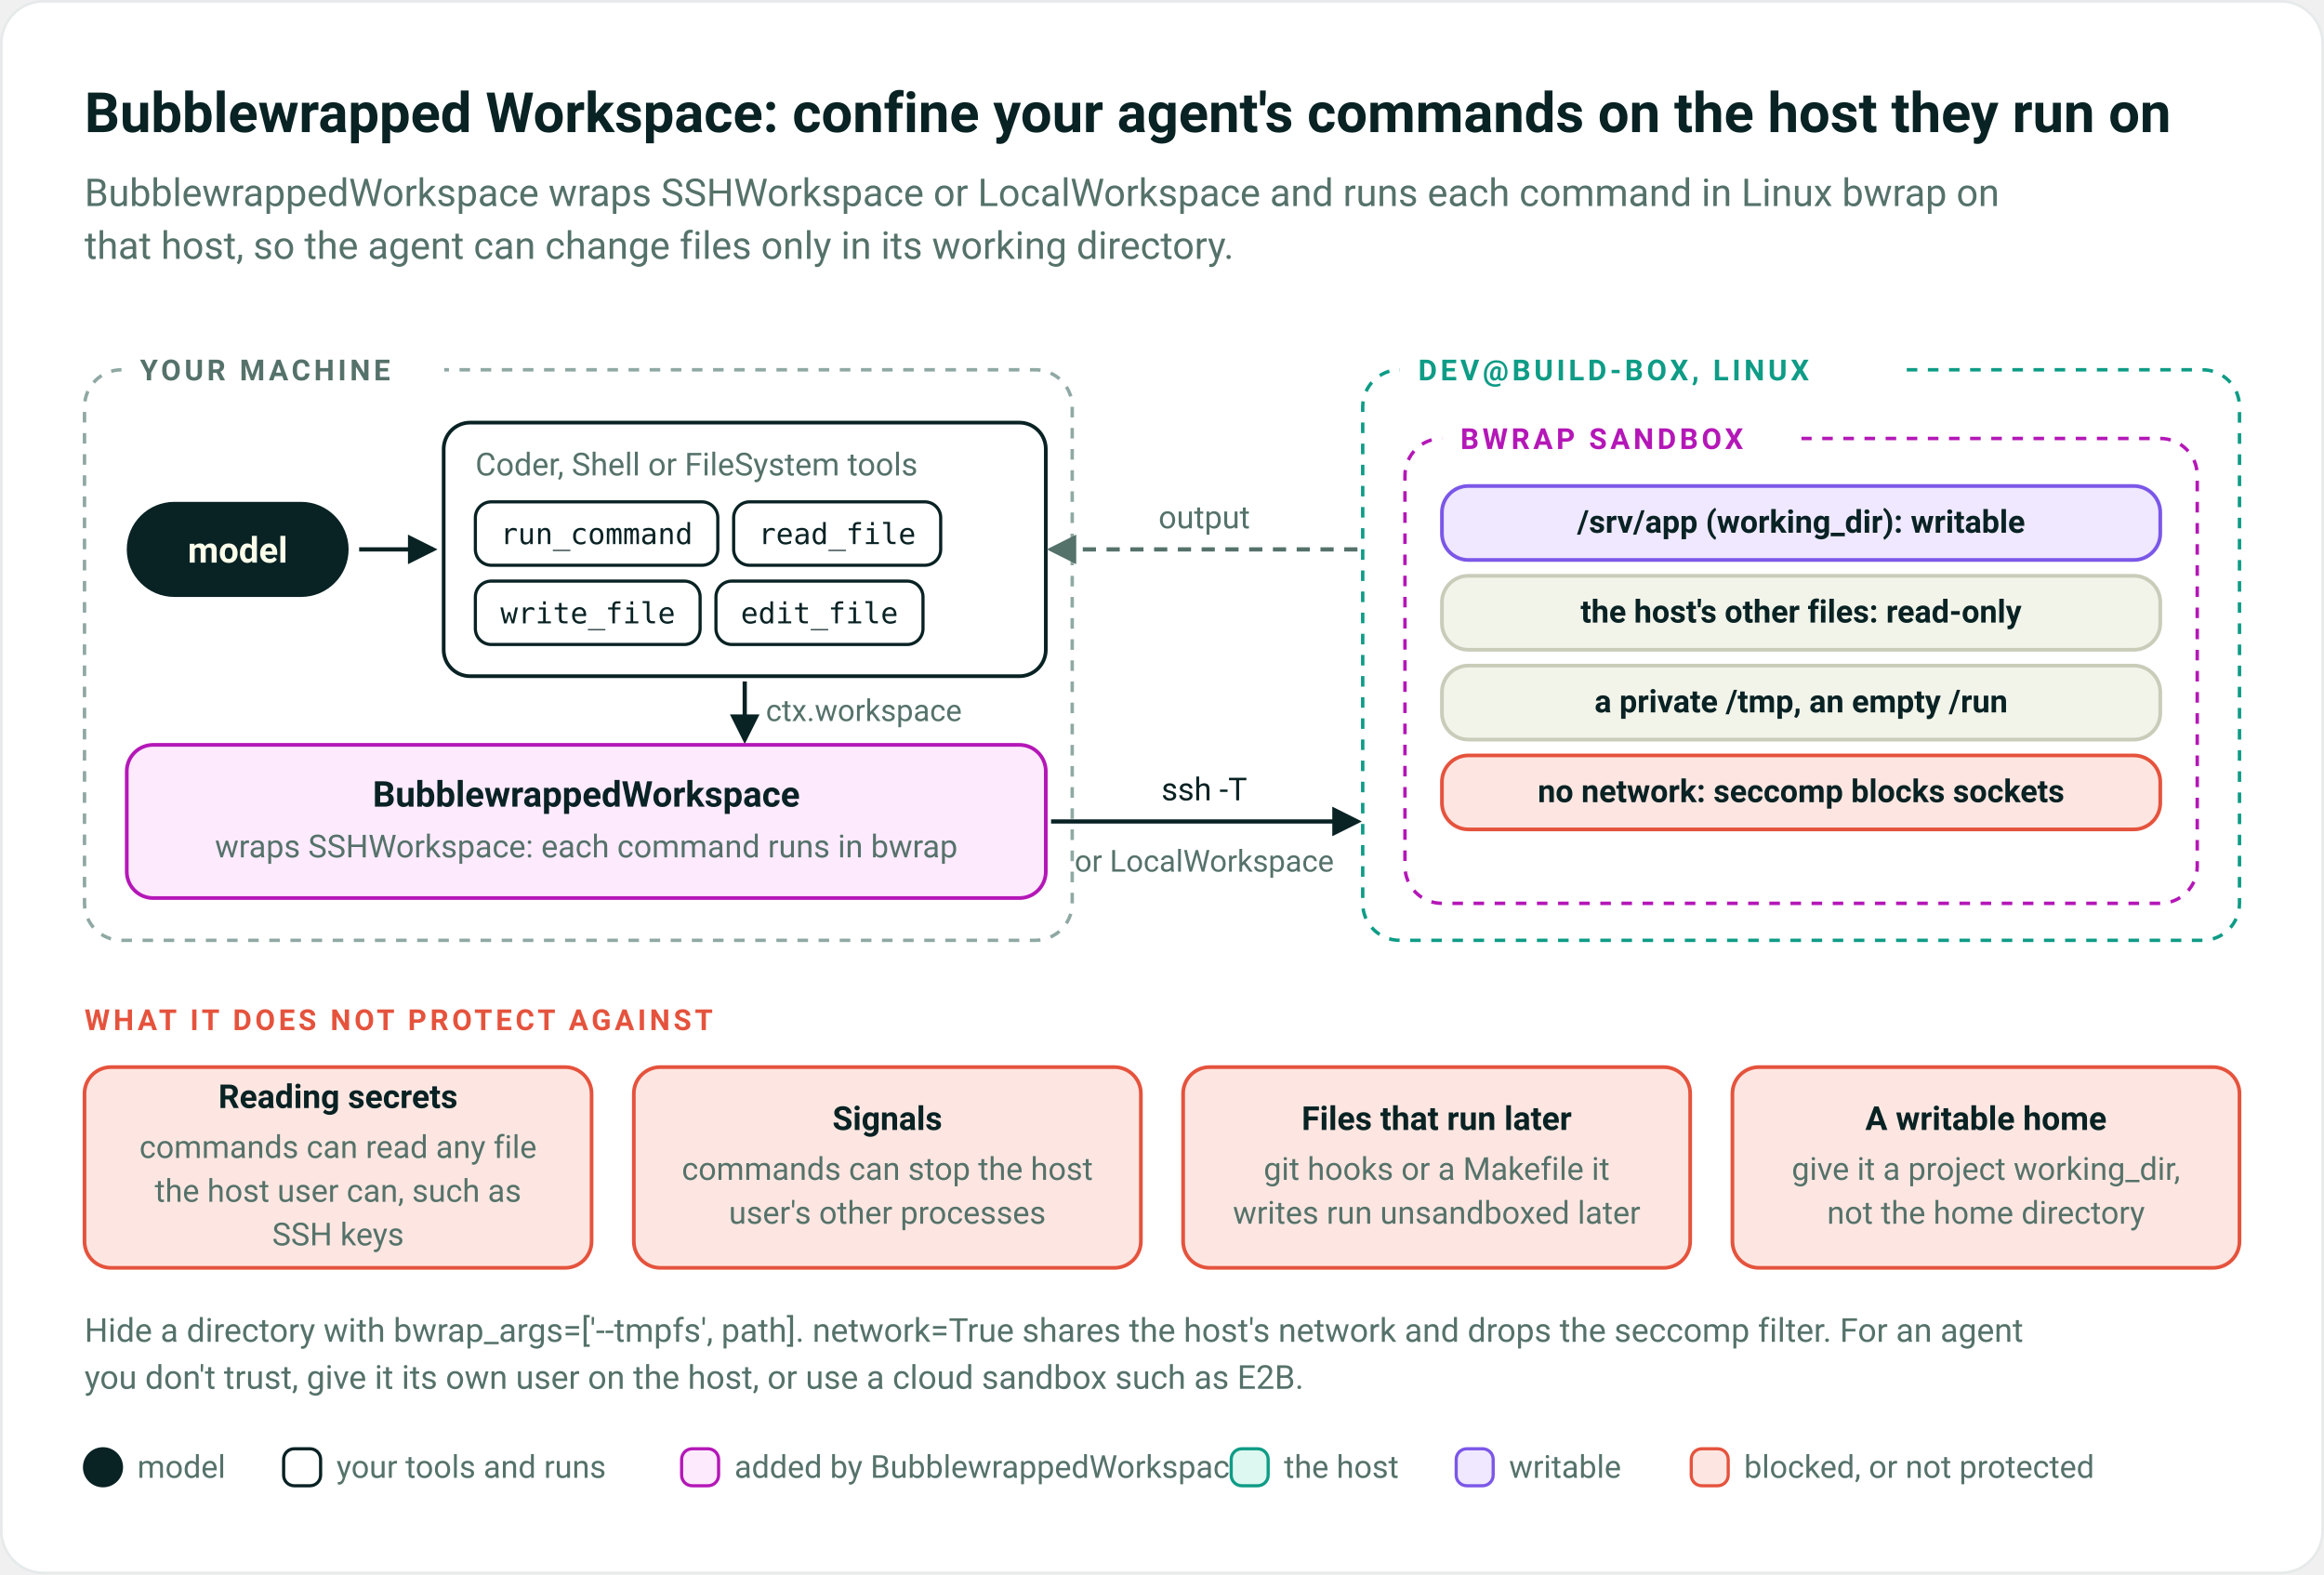
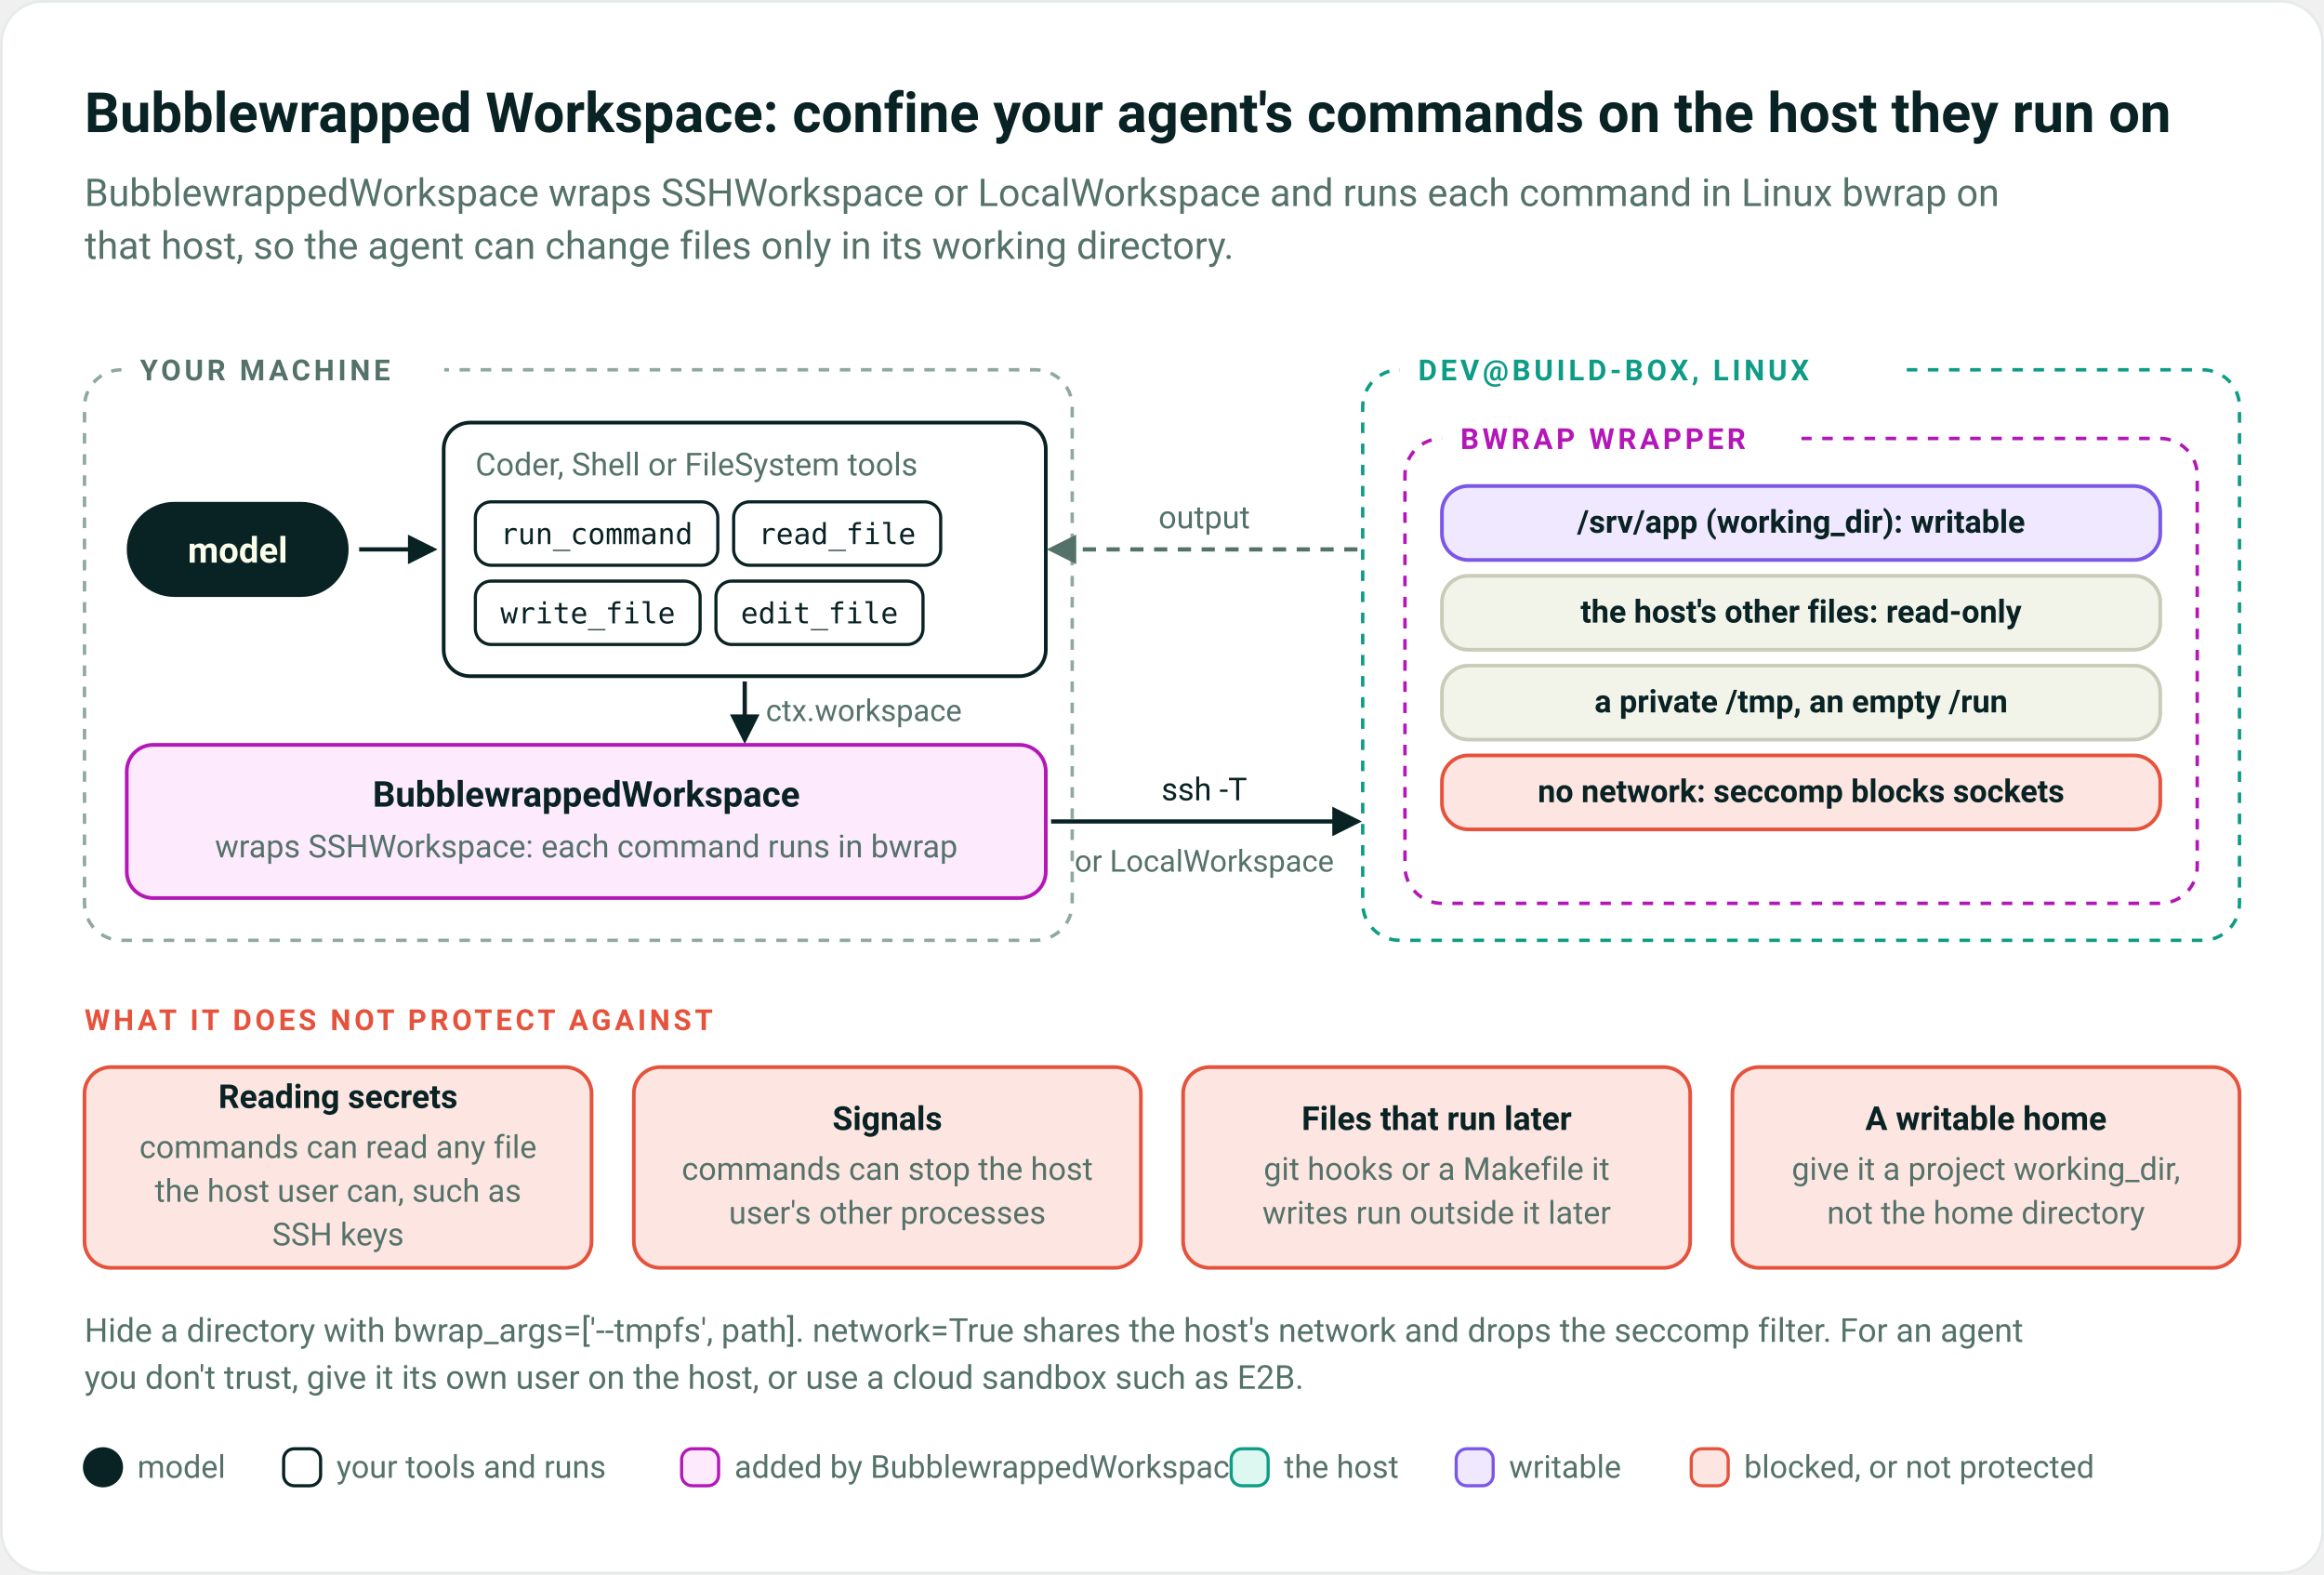
<svg xmlns="http://www.w3.org/2000/svg" width="880" height="596" viewBox="0 0 880 596" role="img" aria-labelledby="t d">
  <defs>
    <marker id="ai" viewBox="0 0 10 10" refX="8.5" refY="5" markerWidth="7" markerHeight="7" orient="auto-start-reverse">
      <path d="M0 0L10 5L0 10z" fill="#092224" />
    </marker>
    <marker id="am" viewBox="0 0 10 10" refX="8.5" refY="5" markerWidth="7" markerHeight="7" orient="auto-start-reverse">
      <path d="M0 0L10 5L0 10z" fill="#55726A" />
    </marker>
    <marker id="al" viewBox="0 0 10 10" refX="8.5" refY="5" markerWidth="7" markerHeight="7" orient="auto-start-reverse">
      <path d="M0 0L10 5L0 10z" fill="#B417B7" />
    </marker>
    <marker id="al2" viewBox="0 0 10 10" refX="8.5" refY="5" markerWidth="7" markerHeight="7" orient="auto-start-reverse">
      <path d="M0 0L10 5L0 10z" fill="#E520E9" />
    </marker>
    <marker id="ap" viewBox="0 0 10 10" refX="8.5" refY="5" markerWidth="7" markerHeight="7" orient="auto-start-reverse">
      <path d="M0 0L10 5L0 10z" fill="#7B57E8" />
    </marker>
    <marker id="aa" viewBox="0 0 10 10" refX="8.5" refY="5" markerWidth="7" markerHeight="7" orient="auto-start-reverse">
      <path d="M0 0L10 5L0 10z" fill="#0E9C86" />
    </marker>
    <marker id="ac" viewBox="0 0 10 10" refX="8.5" refY="5" markerWidth="7" markerHeight="7" orient="auto-start-reverse">
      <path d="M0 0L10 5L0 10z" fill="#E5533D" />
    </marker>
    <marker id="af" viewBox="0 0 10 10" refX="8.5" refY="5" markerWidth="7" markerHeight="7" orient="auto-start-reverse">
      <path d="M0 0L10 5L0 10z" fill="#8FA8A3" />
    </marker>
    <marker id="ao" viewBox="0 0 10 10" refX="8.5" refY="5" markerWidth="7" markerHeight="7" orient="auto-start-reverse">
      <path d="M0 0L10 5L0 10z" fill="#97998B" />
    </marker>
  </defs>
  <rect x="0.5" y="0.5" width="879" height="595" rx="16" fill="#FFFFFF" stroke="#E6EAEA" />
  <text x="32" y="50" font-size="21" fill="#092224" text-anchor="start" font-weight="700" font-family="ui-sans-serif, system-ui, -apple-system, 'Segoe UI', Roboto, Helvetica, Arial, sans-serif">Bubblewrapped Workspace: confine your agent's commands on the host they run on</text>
  <text x="32" y="78" font-size="14.5" fill="#55726A" text-anchor="start" font-weight="400" font-family="ui-sans-serif, system-ui, -apple-system, 'Segoe UI', Roboto, Helvetica, Arial, sans-serif">BubblewrappedWorkspace wraps SSHWorkspace or LocalWorkspace and runs each command in Linux bwrap on</text>
  <text x="32" y="98" font-size="14.5" fill="#55726A" text-anchor="start" font-weight="400" font-family="ui-sans-serif, system-ui, -apple-system, 'Segoe UI', Roboto, Helvetica, Arial, sans-serif">that host, so the agent can change files only in its working directory.</text>
  <rect x="32" y="140" width="374" height="216" rx="14" fill="none" stroke="#8FA8A3" stroke-width="1.3" stroke-dasharray="4 4" />
  <rect x="46" y="132" width="122.2" height="16" rx="4" fill="#FFFFFF" />
  <text letter-spacing="1.3" x="53" y="144" font-size="11" fill="#55726A" text-anchor="start" font-weight="700" font-family="ui-sans-serif, system-ui, -apple-system, 'Segoe UI', Roboto, Helvetica, Arial, sans-serif">YOUR MACHINE</text>
  <rect x="516" y="140" width="332" height="216" rx="14" fill="none" stroke="#0E9C86" stroke-width="1.3" stroke-dasharray="4 4" />
  <rect x="530" y="132" width="188.3" height="16" rx="4" fill="#FFFFFF" />
  <text letter-spacing="1.3" x="537" y="144" font-size="11" fill="#0E9C86" text-anchor="start" font-weight="700" font-family="ui-sans-serif, system-ui, -apple-system, 'Segoe UI', Roboto, Helvetica, Arial, sans-serif">DEV@BUILD-BOX, LINUX</text>
  <rect x="48" y="190" width="84" height="36" rx="18" fill="#092224" />
  <text x="90" y="213" font-size="13.5" fill="#FBFFEA" text-anchor="middle" font-weight="700" font-family="ui-sans-serif, system-ui, -apple-system, 'Segoe UI', Roboto, Helvetica, Arial, sans-serif">model</text>
  <line x1="136" y1="208" x2="164" y2="208" stroke="#092224" stroke-width="1.6" marker-end="url(#ai)" />
  <rect x="168" y="160" width="228" height="96" rx="10" fill="#FFFFFF" stroke="#092224" stroke-width="1.4" />
  <text x="180" y="180" font-size="12" fill="#55726A" text-anchor="start" font-weight="400" font-family="ui-sans-serif, system-ui, -apple-system, 'Segoe UI', Roboto, Helvetica, Arial, sans-serif">Coder, Shell or FileSystem tools</text>
  <rect x="180" y="190" width="91.8" height="24" rx="6" fill="#FFFFFF" stroke="#092224" stroke-width="1.2" />
  <text x="225.9" y="206" font-size="11" fill="#092224" text-anchor="middle" font-weight="500" font-family="ui-monospace, 'SF Mono', Menlo, Consolas, monospace">run_command</text>
  <rect x="277.8" y="190" width="78.4" height="24" rx="6" fill="#FFFFFF" stroke="#092224" stroke-width="1.2" />
  <text x="317" y="206" font-size="11" fill="#092224" text-anchor="middle" font-weight="500" font-family="ui-monospace, 'SF Mono', Menlo, Consolas, monospace">read_file</text>
  <rect x="180" y="220" width="85.1" height="24" rx="6" fill="#FFFFFF" stroke="#092224" stroke-width="1.2" />
  <text x="222.6" y="236" font-size="11" fill="#092224" text-anchor="middle" font-weight="500" font-family="ui-monospace, 'SF Mono', Menlo, Consolas, monospace">write_file</text>
  <rect x="271.1" y="220" width="78.4" height="24" rx="6" fill="#FFFFFF" stroke="#092224" stroke-width="1.2" />
  <text x="310.3" y="236" font-size="11" fill="#092224" text-anchor="middle" font-weight="500" font-family="ui-monospace, 'SF Mono', Menlo, Consolas, monospace">edit_file</text>
  <line x1="282" y1="258" x2="282" y2="280" stroke="#092224" stroke-width="1.6" marker-end="url(#ai)" />
  <text x="290" y="273" font-size="11.5" fill="#55726A" text-anchor="start" font-weight="400" font-family="ui-sans-serif, system-ui, -apple-system, 'Segoe UI', Roboto, Helvetica, Arial, sans-serif">ctx.workspace</text>
  <rect x="48" y="282" width="348" height="58" rx="10" fill="#FDEAFD" stroke="#B417B7" stroke-width="1.4" />
  <text x="222" y="305.4" font-size="13.5" fill="#092224" text-anchor="middle" font-weight="600" font-family="ui-sans-serif, system-ui, -apple-system, 'Segoe UI', Roboto, Helvetica, Arial, sans-serif">BubblewrappedWorkspace</text>
  <text x="222" y="324.6" font-size="12" fill="#55726A" text-anchor="middle" font-weight="400" font-family="ui-sans-serif, system-ui, -apple-system, 'Segoe UI', Roboto, Helvetica, Arial, sans-serif">wraps SSHWorkspace: each command runs in bwrap</text>
  <line x1="398" y1="311" x2="514" y2="311" stroke="#092224" stroke-width="1.6" marker-end="url(#ai)" />
  <text x="456" y="303" font-size="12" fill="#092224" text-anchor="middle" font-weight="400" font-family="ui-sans-serif, system-ui, -apple-system, 'Segoe UI', Roboto, Helvetica, Arial, sans-serif">ssh -T</text>
  <text x="456" y="330" font-size="11.5" fill="#55726A" text-anchor="middle" font-weight="400" font-family="ui-sans-serif, system-ui, -apple-system, 'Segoe UI', Roboto, Helvetica, Arial, sans-serif">or LocalWorkspace</text>
  <line x1="514" y1="208" x2="398" y2="208" stroke="#55726A" stroke-width="1.6" stroke-dasharray="5 4" marker-end="url(#am)" />
  <text x="456" y="200" font-size="12" fill="#55726A" text-anchor="middle" font-weight="400" font-family="ui-sans-serif, system-ui, -apple-system, 'Segoe UI', Roboto, Helvetica, Arial, sans-serif">output</text>
  <rect x="532" y="166" width="300" height="176" rx="14" fill="none" stroke="#B417B7" stroke-width="1.3" stroke-dasharray="4 4" />
  <rect x="546" y="158" width="136.1" height="16" rx="4" fill="#FFFFFF" />
-   <text letter-spacing="1.3" x="553" y="170" font-size="11" fill="#B417B7" text-anchor="start" font-weight="700" font-family="ui-sans-serif, system-ui, -apple-system, 'Segoe UI', Roboto, Helvetica, Arial, sans-serif">BWRAP SANDBOX</text>
+   <text letter-spacing="1.3" x="553" y="170" font-size="11" fill="#B417B7" text-anchor="start" font-weight="700" font-family="ui-sans-serif, system-ui, -apple-system, 'Segoe UI', Roboto, Helvetica, Arial, sans-serif">BWRAP WRAPPER</text>
  <rect x="546" y="184" width="272" height="28" rx="10" fill="#EFE8FF" stroke="#7B57E8" stroke-width="1.4" />
  <text x="682" y="201.7" font-size="12" fill="#092224" text-anchor="middle" font-weight="600" font-family="ui-sans-serif, system-ui, -apple-system, 'Segoe UI', Roboto, Helvetica, Arial, sans-serif">/srv/app (working_dir): writable</text>
  <rect x="546" y="218" width="272" height="28" rx="10" fill="#F2F4EA" stroke="#C8CCB9" stroke-width="1.4" />
  <text x="682" y="235.7" font-size="12" fill="#092224" text-anchor="middle" font-weight="600" font-family="ui-sans-serif, system-ui, -apple-system, 'Segoe UI', Roboto, Helvetica, Arial, sans-serif">the host's other files: read-only</text>
  <rect x="546" y="252" width="272" height="28" rx="10" fill="#F2F4EA" stroke="#C8CCB9" stroke-width="1.4" />
  <text x="682" y="269.7" font-size="12" fill="#092224" text-anchor="middle" font-weight="600" font-family="ui-sans-serif, system-ui, -apple-system, 'Segoe UI', Roboto, Helvetica, Arial, sans-serif">a private /tmp, an empty /run</text>
  <rect x="546" y="286" width="272" height="28" rx="10" fill="#FDE6E1" stroke="#E5533D" stroke-width="1.4" />
  <text x="682" y="303.7" font-size="12" fill="#092224" text-anchor="middle" font-weight="600" font-family="ui-sans-serif, system-ui, -apple-system, 'Segoe UI', Roboto, Helvetica, Arial, sans-serif">no network: seccomp blocks sockets</text>
  <text letter-spacing="1.3" x="32" y="390" font-size="11" fill="#E5533D" text-anchor="start" font-weight="700" font-family="ui-sans-serif, system-ui, -apple-system, 'Segoe UI', Roboto, Helvetica, Arial, sans-serif">WHAT IT DOES NOT PROTECT AGAINST</text>
  <rect x="32" y="404" width="192" height="76" rx="10" fill="#FDE6E1" stroke="#E5533D" stroke-width="1.4" />
  <text x="128" y="419.5" font-size="12.5" fill="#092224" text-anchor="middle" font-weight="600" font-family="ui-sans-serif, system-ui, -apple-system, 'Segoe UI', Roboto, Helvetica, Arial, sans-serif">Reading secrets</text>
  <text x="128" y="438.4" font-size="12" fill="#55726A" text-anchor="middle" font-weight="400" font-family="ui-sans-serif, system-ui, -apple-system, 'Segoe UI', Roboto, Helvetica, Arial, sans-serif">commands can read any file</text>
  <text x="128" y="455" font-size="12" fill="#55726A" text-anchor="middle" font-weight="400" font-family="ui-sans-serif, system-ui, -apple-system, 'Segoe UI', Roboto, Helvetica, Arial, sans-serif">the host user can, such as</text>
  <text x="128" y="471.5" font-size="12" fill="#55726A" text-anchor="middle" font-weight="400" font-family="ui-sans-serif, system-ui, -apple-system, 'Segoe UI', Roboto, Helvetica, Arial, sans-serif">SSH keys</text>
  <rect x="240" y="404" width="192" height="76" rx="10" fill="#FDE6E1" stroke="#E5533D" stroke-width="1.4" />
  <text x="336" y="427.8" font-size="12.5" fill="#092224" text-anchor="middle" font-weight="600" font-family="ui-sans-serif, system-ui, -apple-system, 'Segoe UI', Roboto, Helvetica, Arial, sans-serif">Signals</text>
  <text x="336" y="446.7" font-size="12" fill="#55726A" text-anchor="middle" font-weight="400" font-family="ui-sans-serif, system-ui, -apple-system, 'Segoe UI', Roboto, Helvetica, Arial, sans-serif">commands can stop the host</text>
  <text x="336" y="463.3" font-size="12" fill="#55726A" text-anchor="middle" font-weight="400" font-family="ui-sans-serif, system-ui, -apple-system, 'Segoe UI', Roboto, Helvetica, Arial, sans-serif">user's other processes</text>
  <rect x="448" y="404" width="192" height="76" rx="10" fill="#FDE6E1" stroke="#E5533D" stroke-width="1.4" />
  <text x="544" y="427.8" font-size="12.5" fill="#092224" text-anchor="middle" font-weight="600" font-family="ui-sans-serif, system-ui, -apple-system, 'Segoe UI', Roboto, Helvetica, Arial, sans-serif">Files that run later</text>
  <text x="544" y="446.7" font-size="12" fill="#55726A" text-anchor="middle" font-weight="400" font-family="ui-sans-serif, system-ui, -apple-system, 'Segoe UI', Roboto, Helvetica, Arial, sans-serif">git hooks or a Makefile it</text>
-   <text x="544" y="463.3" font-size="12" fill="#55726A" text-anchor="middle" font-weight="400" font-family="ui-sans-serif, system-ui, -apple-system, 'Segoe UI', Roboto, Helvetica, Arial, sans-serif">writes run unsandboxed later</text>
+   <text x="544" y="463.3" font-size="12" fill="#55726A" text-anchor="middle" font-weight="400" font-family="ui-sans-serif, system-ui, -apple-system, 'Segoe UI', Roboto, Helvetica, Arial, sans-serif">writes run outside it later</text>
  <rect x="656" y="404" width="192" height="76" rx="10" fill="#FDE6E1" stroke="#E5533D" stroke-width="1.4" />
  <text x="752" y="427.8" font-size="12.5" fill="#092224" text-anchor="middle" font-weight="600" font-family="ui-sans-serif, system-ui, -apple-system, 'Segoe UI', Roboto, Helvetica, Arial, sans-serif">A writable home</text>
  <text x="752" y="446.7" font-size="12" fill="#55726A" text-anchor="middle" font-weight="400" font-family="ui-sans-serif, system-ui, -apple-system, 'Segoe UI', Roboto, Helvetica, Arial, sans-serif">give it a project working_dir,</text>
  <text x="752" y="463.3" font-size="12" fill="#55726A" text-anchor="middle" font-weight="400" font-family="ui-sans-serif, system-ui, -apple-system, 'Segoe UI', Roboto, Helvetica, Arial, sans-serif">not the home directory</text>
  <text x="32" y="508" font-size="12.5" fill="#55726A" text-anchor="start" font-weight="400" font-family="ui-sans-serif, system-ui, -apple-system, 'Segoe UI', Roboto, Helvetica, Arial, sans-serif">Hide a directory with bwrap_args=['--tmpfs', path]. network=True shares the host's network and drops the seccomp filter. For an agent</text>
  <text x="32" y="525.8" font-size="12.5" fill="#55726A" text-anchor="start" font-weight="400" font-family="ui-sans-serif, system-ui, -apple-system, 'Segoe UI', Roboto, Helvetica, Arial, sans-serif">you don't trust, give it its own user on the host, or use a cloud sandbox such as E2B.</text>
  <rect x="32" y="548.5" width="14" height="14" rx="7" fill="#092224" stroke="#092224" stroke-width="1.2" />
  <text x="52" y="559.5" font-size="12" fill="#55726A" text-anchor="start" font-weight="400" font-family="ui-sans-serif, system-ui, -apple-system, 'Segoe UI', Roboto, Helvetica, Arial, sans-serif">model</text>
  <rect x="107.4" y="548.5" width="14" height="14" rx="4" fill="#FFFFFF" stroke="#092224" stroke-width="1.2" />
  <text x="127.4" y="559.5" font-size="12" fill="#55726A" text-anchor="start" font-weight="400" font-family="ui-sans-serif, system-ui, -apple-system, 'Segoe UI', Roboto, Helvetica, Arial, sans-serif">your tools and runs</text>
  <rect x="258.1" y="548.5" width="14" height="14" rx="4" fill="#FDEAFD" stroke="#B417B7" stroke-width="1.2" />
  <text x="278.1" y="559.5" font-size="12" fill="#55726A" text-anchor="start" font-weight="400" font-family="ui-sans-serif, system-ui, -apple-system, 'Segoe UI', Roboto, Helvetica, Arial, sans-serif">added by BubblewrappedWorkspace</text>
  <rect x="466.2" y="548.5" width="14" height="14" rx="4" fill="#DDF8F0" stroke="#0E9C86" stroke-width="1.2" />
  <text x="486.2" y="559.5" font-size="12" fill="#55726A" text-anchor="start" font-weight="400" font-family="ui-sans-serif, system-ui, -apple-system, 'Segoe UI', Roboto, Helvetica, Arial, sans-serif">the host</text>
  <rect x="551.4" y="548.5" width="14" height="14" rx="4" fill="#EFE8FF" stroke="#7B57E8" stroke-width="1.2" />
  <text x="571.4" y="559.5" font-size="12" fill="#55726A" text-anchor="start" font-weight="400" font-family="ui-sans-serif, system-ui, -apple-system, 'Segoe UI', Roboto, Helvetica, Arial, sans-serif">writable</text>
  <rect x="640.4" y="548.5" width="14" height="14" rx="4" fill="#FDE6E1" stroke="#E5533D" stroke-width="1.2" />
  <text x="660.4" y="559.5" font-size="12" fill="#55726A" text-anchor="start" font-weight="400" font-family="ui-sans-serif, system-ui, -apple-system, 'Segoe UI', Roboto, Helvetica, Arial, sans-serif">blocked, or not protected</text>
</svg>
